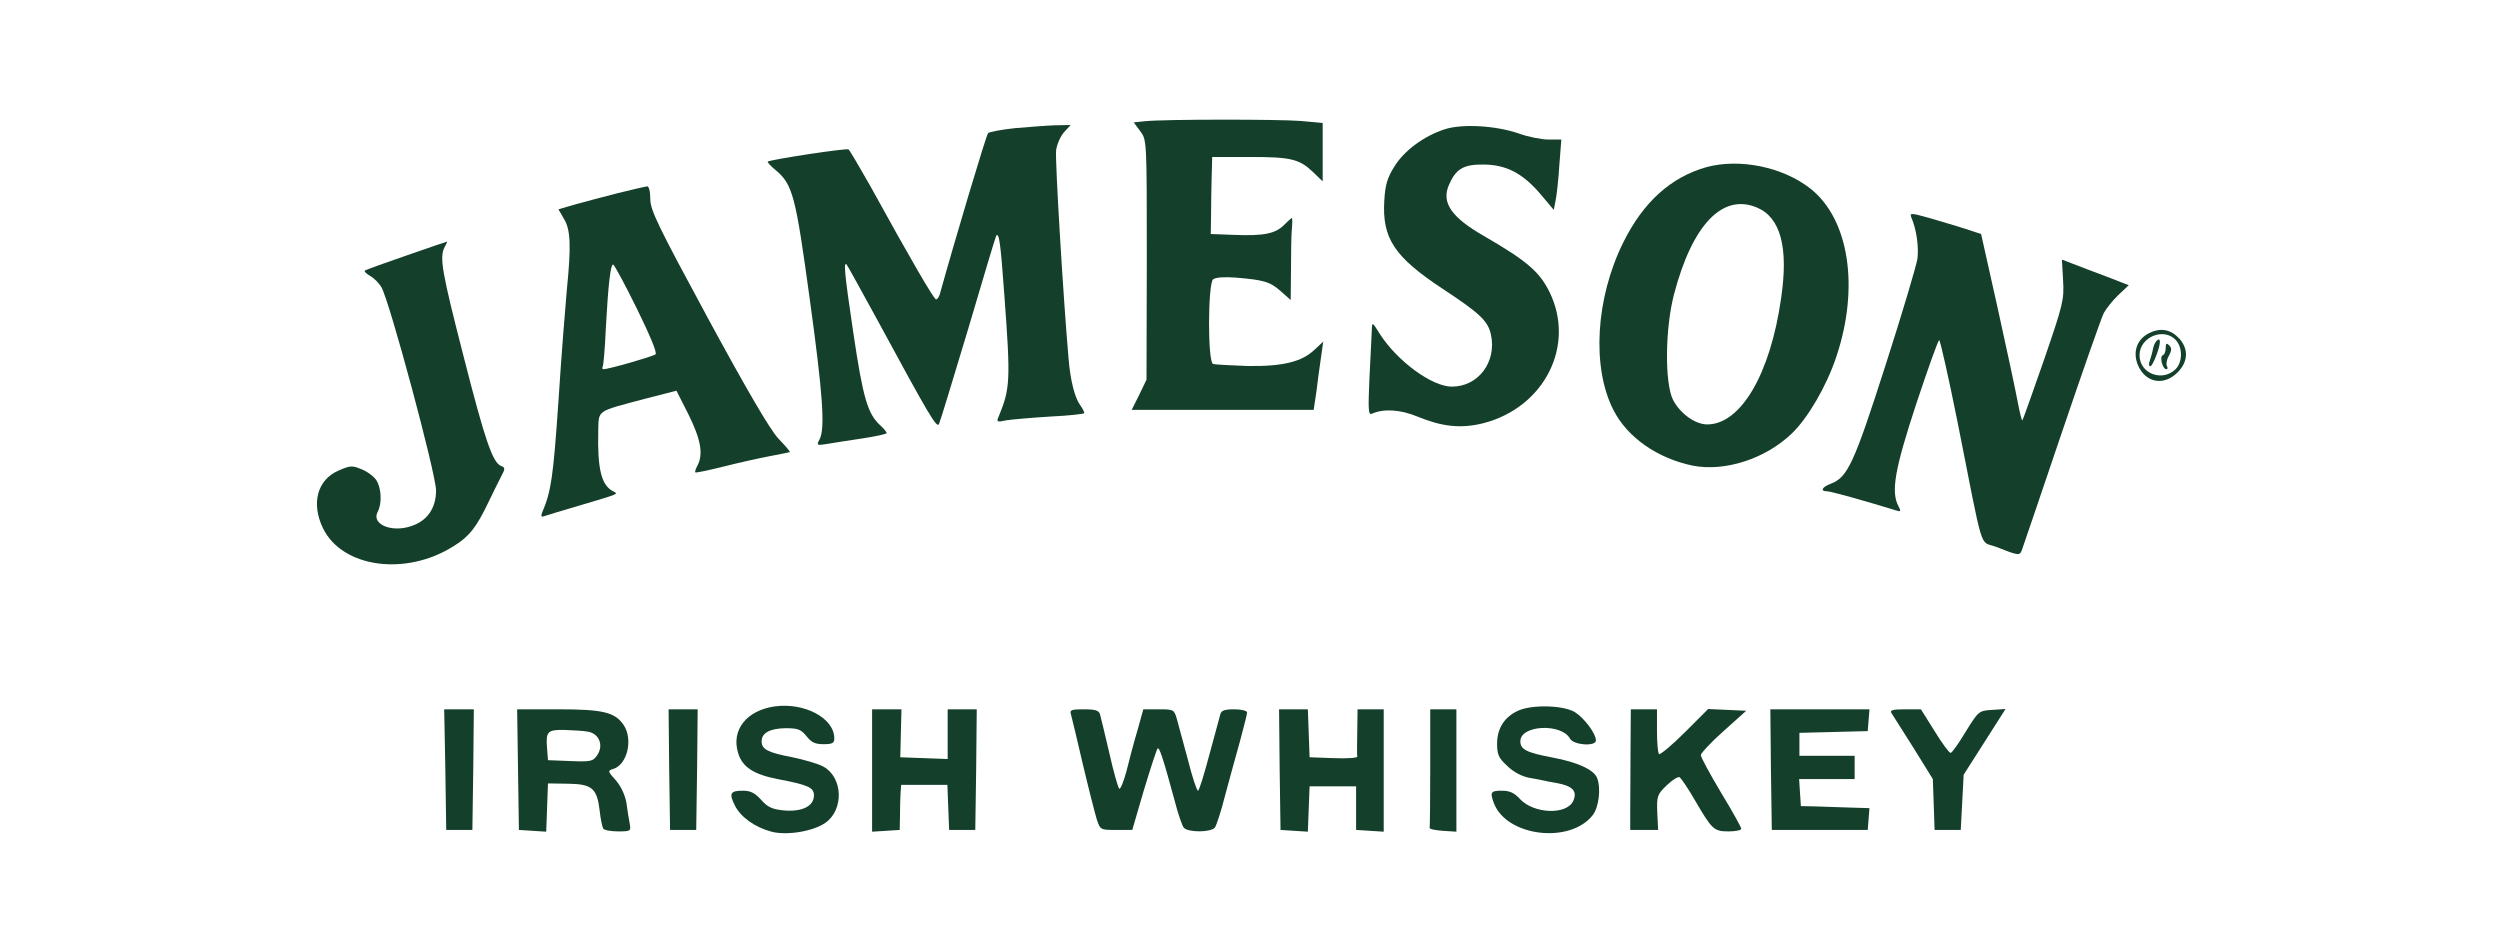
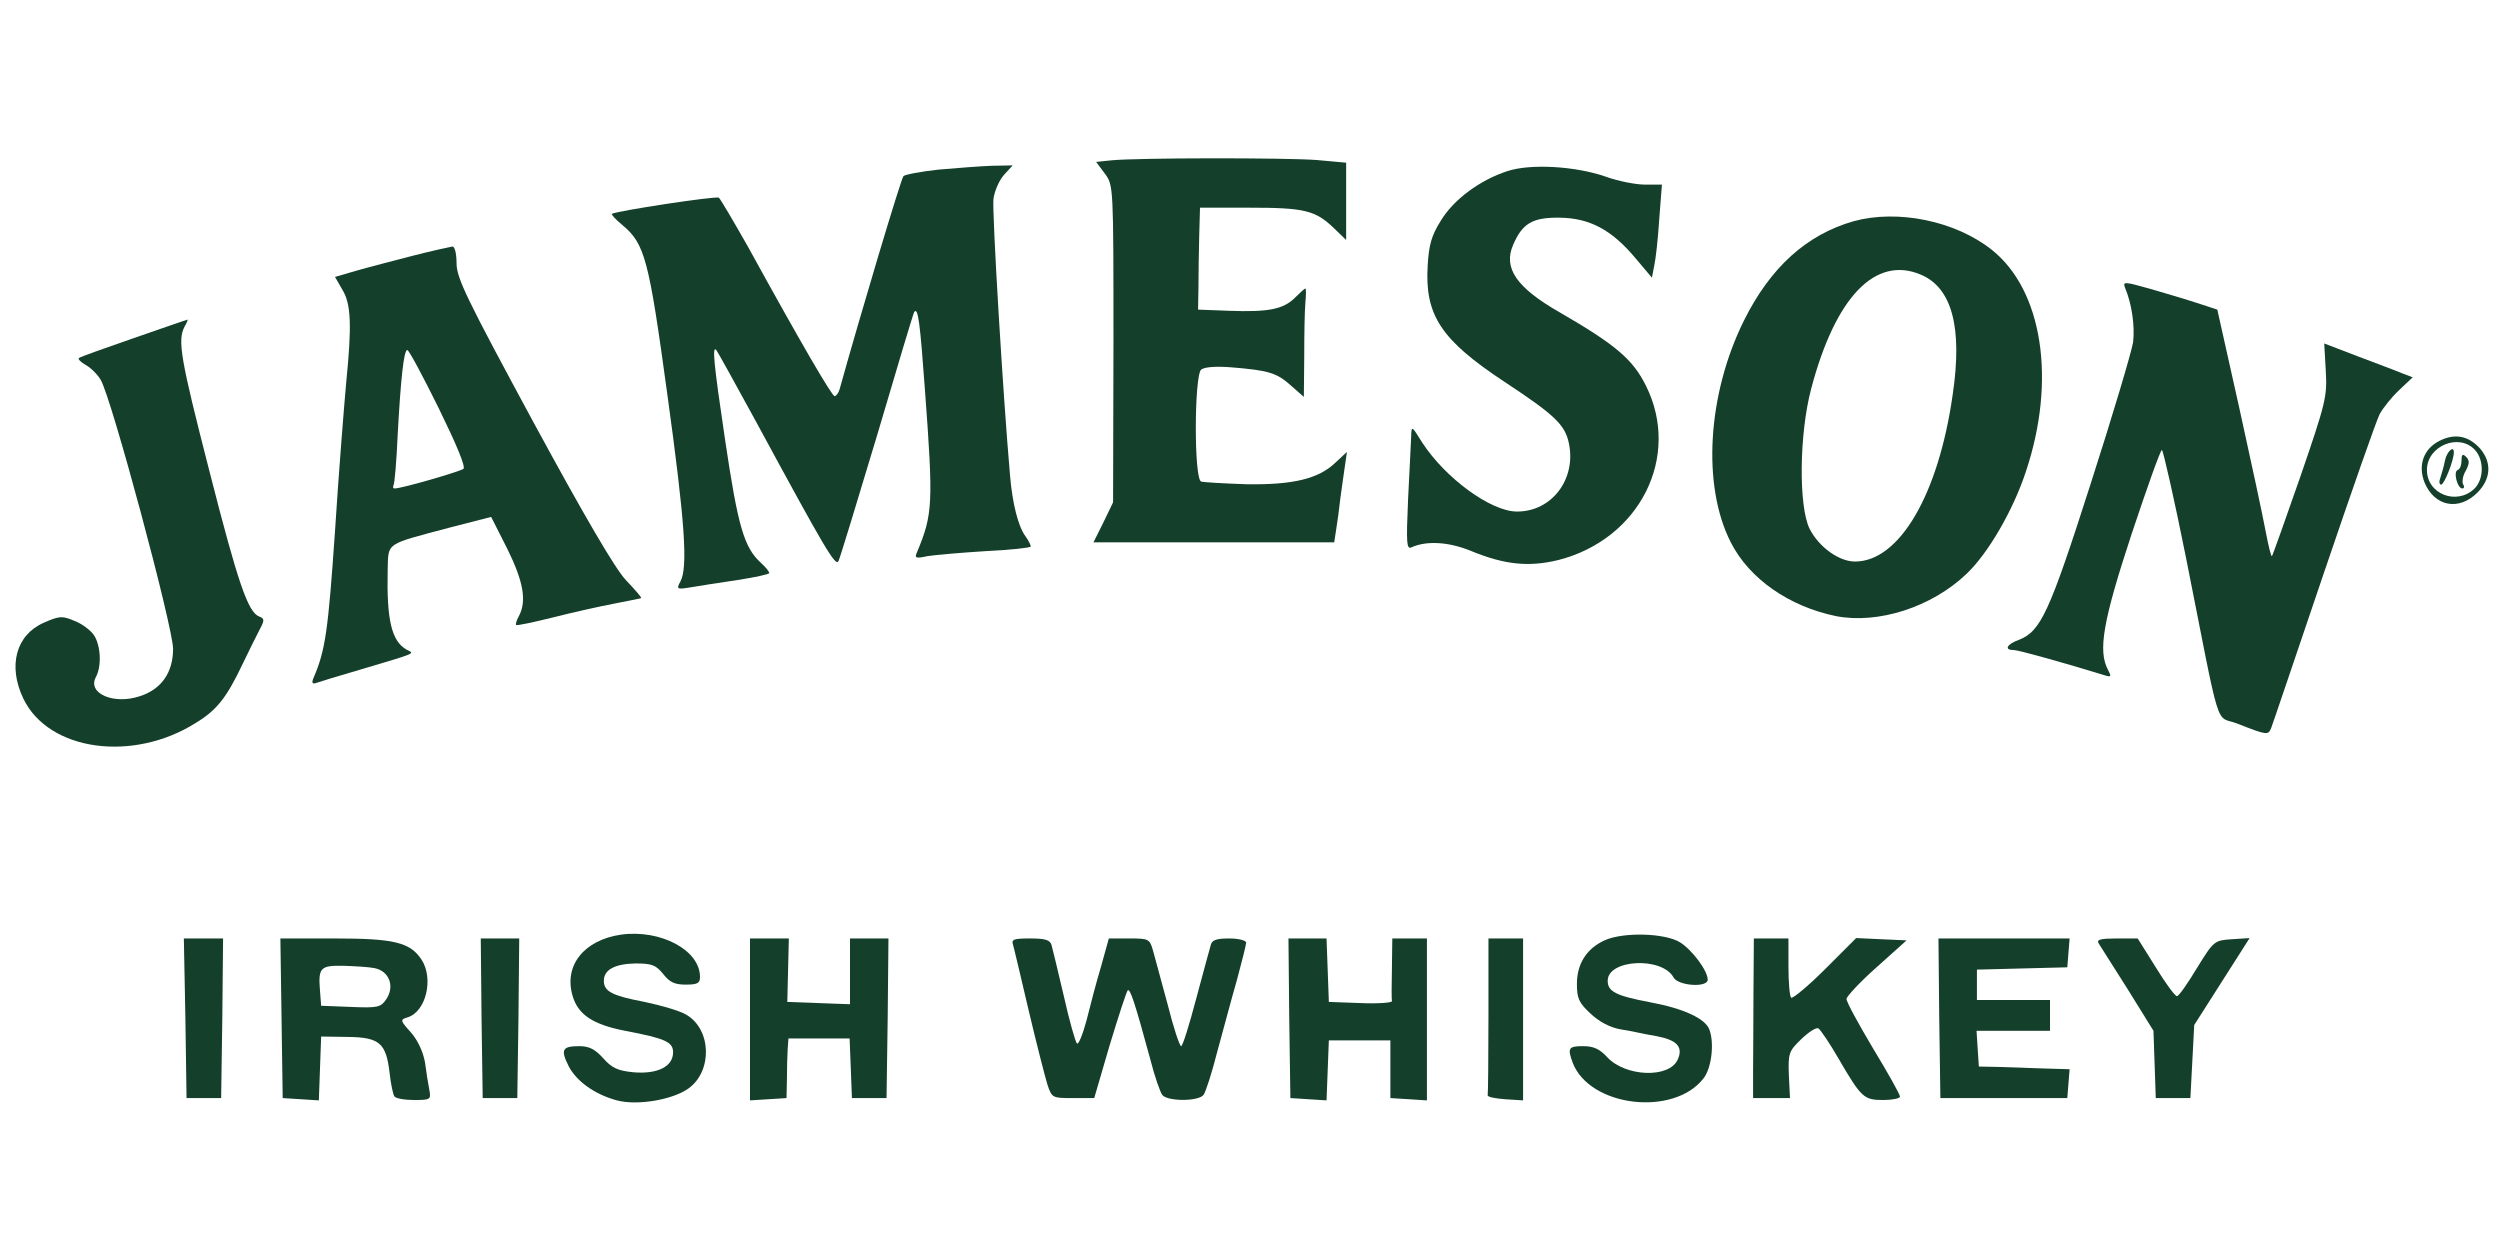
- <svg xmlns="http://www.w3.org/2000/svg" version="1.0" width="860pt" height="327pt" viewBox="0 0 860 327" preserveAspectRatio="xMidYMid meet">
+ <svg xmlns="http://www.w3.org/2000/svg" version="1.0" width="650pt" height="327pt" viewBox="0 0 650 327" preserveAspectRatio="xMidYMid meet">
  <g transform="translate(0,327) scale(0.1,-0.1)" fill="#14402B" stroke="none">
-     <path d="M3938 2853 l-38 -4 23 -31 c22 -30 22 -31 22 -442 l-1 -412 -25 -52 -26 -52 313 0 313 0 5 33 c3 17 8 55 11 82 4 28 9 66 12 85 l5 35 -30 -28 c-44 -42 -110 -58 -232 -56 -58 2 -111 5 -117 7 -19 6 -18 275 0 291 9 7 38 9 78 6 97 -8 118 -14 155 -47 l34 -30 1 103 c0 57 1 121 3 142 2 20 2 37 0 37 -2 0 -14 -11 -27 -24 -30 -30 -69 -38 -172 -34 l-80 3 1 60 c0 33 1 93 2 133 l2 72 129 0 c143 0 171 -7 219 -53 l32 -31 0 101 0 100 -77 7 c-79 6 -469 6 -535 -1z" />
-     <path d="M3490 2829 c-46 -5 -88 -13 -91 -17 -6 -5 -115 -370 -166 -554 -3 -10 -9 -18 -13 -18 -7 0 -87 137 -225 388 -38 67 -72 125 -76 128 -8 5 -269 -35 -278 -42 -2 -2 10 -15 27 -29 59 -49 69 -89 117 -440 46 -333 54 -450 34 -487 -11 -20 -9 -21 27 -15 22 4 76 12 122 19 45 7 82 15 82 18 0 4 -9 15 -21 26 -44 40 -60 92 -94 322 -30 202 -34 246 -22 231 2 -2 48 -85 102 -184 182 -336 207 -378 215 -364 4 8 49 156 101 329 51 173 94 317 96 319 10 13 15 -26 28 -205 22 -295 20 -321 -20 -418 -8 -17 -5 -19 26 -12 18 3 87 9 151 13 65 3 118 9 118 12 0 4 -6 16 -14 27 -19 26 -34 86 -40 159 -18 204 -47 686 -43 718 3 22 16 50 28 63 l22 24 -54 -1 c-30 -1 -92 -6 -139 -10z" />
-     <path d="M4969 2825 c-71 -23 -140 -74 -173 -129 -24 -38 -31 -63 -34 -116 -8 -130 35 -194 200 -303 129 -85 157 -111 167 -159 20 -93 -44 -179 -136 -178 -68 1 -185 87 -245 179 -28 45 -28 45 -29 15 -1 -16 -4 -89 -8 -162 -5 -115 -4 -131 9 -125 40 18 98 14 156 -10 85 -35 149 -42 226 -23 211 54 319 268 228 452 -34 69 -78 107 -225 192 -112 64 -147 115 -121 175 24 56 50 72 121 71 78 -1 135 -31 197 -105 l43 -51 6 31 c4 18 10 72 13 121 l7 90 -44 0 c-24 0 -70 9 -103 21 -78 27 -195 34 -255 14z" />
-     <path d="M5870 2695 c-123 -35 -217 -120 -286 -259 -95 -192 -109 -429 -34 -576 48 -95 152 -167 274 -192 109 -21 248 23 339 110 56 53 121 165 154 265 80 238 44 473 -89 578 -95 75 -244 105 -358 74z m174 -139 c81 -34 109 -137 83 -312 -37 -261 -139 -434 -254 -434 -42 0 -94 38 -118 85 -29 59 -27 247 4 364 63 239 167 347 285 297z" />
-     <path d="M2123 2605 c-50 -13 -116 -30 -147 -39 l-55 -16 19 -33 c23 -37 25 -93 10 -243 -5 -55 -19 -228 -29 -385 -18 -261 -25 -310 -56 -382 -5 -12 -3 -16 6 -13 8 3 61 19 119 36 148 44 138 40 117 51 -39 22 -52 78 -49 207 2 73 -8 65 160 110 l109 28 42 -83 c42 -85 51 -136 30 -175 -6 -11 -9 -21 -7 -23 2 -2 45 7 97 20 51 13 123 29 160 36 36 7 67 13 68 14 2 1 -16 22 -40 47 -28 30 -107 165 -241 412 -173 320 -199 373 -199 412 0 26 -5 44 -11 43 -6 -1 -52 -11 -103 -24z m67 -395 c46 -94 71 -153 65 -159 -9 -7 -160 -51 -179 -51 -4 0 -5 3 -3 8 3 4 8 63 11 132 8 147 16 220 25 220 4 0 40 -67 81 -150z" />
-     <path d="M6575 2522 c18 -42 26 -101 21 -142 -4 -25 -53 -190 -110 -367 -108 -337 -130 -385 -188 -407 -30 -11 -38 -26 -13 -26 13 0 134 -34 238 -66 16 -5 17 -3 8 14 -27 50 -13 128 61 353 40 120 75 219 79 219 3 0 32 -127 63 -282 92 -464 74 -407 132 -429 79 -31 81 -31 89 -12 4 10 65 191 137 403 72 212 137 398 145 413 8 15 30 43 50 62 l36 34 -29 11 c-16 7 -68 26 -115 44 l-86 33 4 -71 c4 -67 0 -83 -66 -275 -39 -112 -72 -205 -74 -207 -2 -2 -9 26 -16 63 -7 38 -38 183 -69 323 l-57 255 -55 18 c-30 10 -86 26 -123 37 -64 18 -68 18 -62 2z" />
-     <path d="M1398 2391 c-75 -26 -140 -49 -143 -52 -3 -3 6 -11 18 -18 13 -7 31 -25 39 -39 28 -47 188 -643 188 -699 0 -61 -30 -105 -86 -123 -68 -23 -137 7 -115 49 16 29 13 83 -5 110 -9 13 -32 30 -51 37 -31 13 -38 13 -79 -5 -73 -32 -94 -113 -53 -198 66 -136 285 -166 449 -62 54 33 79 65 120 151 17 35 37 76 45 91 13 24 13 29 -1 34 -29 11 -55 86 -129 376 -76 296 -84 342 -65 378 6 10 9 19 8 18 -2 0 -65 -22 -140 -48z" />
-     <path d="M7393 2124 c-42 -21 -57 -64 -39 -109 26 -62 89 -74 137 -26 36 36 38 79 7 115 -30 33 -65 40 -105 20z m92 -24 c24 -26 23 -76 -1 -100 -46 -45 -124 -15 -124 48 0 63 84 97 125 52z" />
-     <path d="M7407 2073 c-3 -16 -9 -36 -12 -45 -4 -10 -3 -18 2 -18 8 0 33 63 33 84 0 19 -18 2 -23 -21z" />
-     <path d="M7450 2073 c0 -12 -4 -23 -10 -25 -12 -4 -1 -48 12 -48 5 0 6 5 2 11 -3 6 -1 22 7 35 10 19 10 27 1 36 -9 9 -12 7 -12 -9z" />
-     <path d="M2665 840 c-97 -14 -150 -81 -126 -160 14 -48 53 -74 136 -90 105 -20 125 -29 125 -56 0 -37 -40 -57 -102 -52 -42 4 -57 11 -80 37 -21 23 -36 31 -62 31 -44 0 -49 -9 -28 -51 20 -40 69 -75 126 -90 52 -14 144 1 186 31 63 45 60 154 -6 192 -17 10 -65 24 -108 33 -84 16 -106 27 -106 55 0 29 29 44 82 45 43 0 53 -4 72 -27 17 -22 30 -28 59 -28 31 0 37 4 37 20 0 70 -103 124 -205 110z" />
-     <path d="M5224 826 c-48 -21 -74 -61 -74 -114 0 -38 5 -49 35 -77 22 -21 50 -36 77 -41 24 -4 45 -8 48 -9 3 -1 24 -5 47 -9 53 -10 70 -28 55 -61 -22 -49 -135 -45 -183 6 -20 22 -36 29 -63 29 -38 0 -41 -5 -27 -43 44 -115 262 -141 340 -41 21 26 29 93 15 128 -11 28 -67 54 -153 70 -90 17 -111 28 -111 56 0 56 141 63 171 9 11 -22 89 -28 89 -6 0 23 -40 77 -72 97 -39 24 -145 27 -194 6z" />
-     <path d="M1532 623 l3 -208 45 0 45 0 3 208 2 207 -51 0 -51 0 4 -207z" />
-     <path d="M1782 623 l3 -208 47 -3 47 -3 3 83 3 83 69 -1 c83 -1 100 -16 109 -94 3 -28 9 -55 12 -60 3 -6 27 -10 51 -10 44 0 45 1 40 28 -3 15 -8 46 -11 70 -5 27 -18 56 -36 77 -29 32 -29 34 -9 40 48 15 68 101 36 150 -30 45 -71 55 -226 55 l-141 0 3 -207z m241 130 c38 -7 54 -46 32 -80 -15 -22 -21 -24 -93 -21 l-77 3 -3 39 c-5 60 1 66 60 65 29 -1 66 -3 81 -6z" />
-     <path d="M2302 623 l3 -208 45 0 45 0 3 208 2 207 -50 0 -50 0 2 -207z" />
-     <path d="M3000 619 l0 -210 48 3 47 3 1 50 c0 28 1 62 2 78 l2 27 80 0 79 0 3 -77 3 -78 45 0 45 0 3 208 2 207 -50 0 -50 0 0 -85 0 -86 -82 3 -81 3 2 83 2 82 -50 0 -51 0 0 -211z" />
-     <path d="M3684 813 c3 -10 21 -87 41 -172 20 -85 42 -170 48 -190 12 -36 13 -36 67 -36 l55 0 40 137 c23 76 44 140 47 143 6 6 18 -29 59 -180 11 -44 26 -86 31 -92 14 -17 93 -17 107 0 6 8 22 58 36 113 15 54 37 138 51 186 13 48 24 92 24 97 0 6 -20 11 -44 11 -33 0 -45 -4 -48 -17 -3 -10 -20 -73 -38 -140 -18 -68 -35 -123 -39 -123 -4 0 -20 48 -35 108 -16 59 -33 122 -38 140 -9 31 -11 32 -62 32 l-53 0 -20 -72 c-12 -40 -29 -104 -38 -141 -10 -37 -21 -64 -25 -60 -4 4 -20 60 -34 123 -15 63 -29 123 -32 133 -4 13 -16 17 -55 17 -43 0 -50 -2 -45 -17z" />
-     <path d="M4402 623 l3 -208 47 -3 47 -3 3 78 3 78 80 0 80 0 0 -75 0 -75 48 -3 47 -3 0 210 0 211 -45 0 -45 0 -1 -77 c-1 -43 -1 -82 0 -86 1 -4 -36 -7 -81 -5 l-83 3 -3 83 -3 82 -50 0 -49 0 2 -207z" />
-     <path d="M4920 630 c0 -110 -1 -203 -2 -207 -2 -5 18 -9 45 -11 l47 -3 0 210 0 211 -45 0 -45 0 0 -200z" />
-     <path d="M5609 688 c0 -79 -1 -172 -1 -208 l0 -65 48 0 48 0 -3 60 c-2 57 0 62 33 94 19 18 39 31 44 27 5 -3 29 -38 52 -78 60 -103 66 -108 117 -108 23 0 43 4 43 9 0 5 -31 61 -70 125 -38 64 -70 122 -69 129 0 6 35 44 78 82 l78 70 -65 3 -66 3 -81 -81 c-44 -44 -84 -77 -88 -74 -4 4 -7 40 -7 81 l0 73 -45 0 -45 0 -1 -142z" />
-     <path d="M6092 623 l3 -208 165 0 165 0 3 38 3 37 -68 2 c-37 1 -90 3 -118 4 l-50 1 -3 46 -3 47 95 0 96 0 0 40 0 40 -95 0 -95 0 0 40 0 39 118 3 117 3 3 38 3 37 -171 0 -170 0 2 -207z" />
-     <path d="M6506 818 c5 -7 38 -61 76 -120 l67 -108 3 -87 3 -88 45 0 45 0 5 95 5 95 72 113 72 113 -46 -3 c-46 -3 -47 -4 -91 -75 -24 -40 -47 -73 -52 -73 -5 0 -30 34 -55 75 l-47 75 -55 0 c-41 0 -52 -3 -47 -12z" />
+     <path d="M2888 2853 l-38 -4 23 -31 c22 -30 22 -31 22 -442 l-1 -412 -25 -52 -26 -52 313 0 313 0 5 33 c3 17 8 55 11 82 4 28 9 66 12 85 l5 35 -30 -28 c-44 -42 -110 -58 -232 -56 -58 2 -111 5 -117 7 -19 6 -18 275 0 291 9 7 38 9 78 6 97 -8 118 -14 155 -47 l34 -30 1 103 c0 57 1 121 3 142 2 20 2 37 0 37 -2 0 -14 -11 -27 -24 -30 -30 -69 -38 -172 -34 l-80 3 1 60 c0 33 1 93 2 133 l2 72 129 0 c143 0 171 -7 219 -53 l32 -31 0 101 0 100 -77 7 c-79 6 -469 6 -535 -1z" />
+     <path d="M2440 2829 c-46 -5 -88 -13 -91 -17 -6 -5 -115 -370 -166 -554 -3 -10 -9 -18 -13 -18 -7 0 -87 137 -225 388 -38 67 -72 125 -76 128 -8 5 -269 -35 -278 -42 -2 -2 10 -15 27 -29 59 -49 69 -89 117 -440 46 -333 54 -450 34 -487 -11 -20 -9 -21 27 -15 22 4 76 12 122 19 45 7 82 15 82 18 0 4 -9 15 -21 26 -44 40 -60 92 -94 322 -30 202 -34 246 -22 231 2 -2 48 -85 102 -184 182 -336 207 -378 215 -364 4 8 49 156 101 329 51 173 94 317 96 319 10 13 15 -26 28 -205 22 -295 20 -321 -20 -418 -8 -17 -5 -19 26 -12 18 3 87 9 151 13 65 3 118 9 118 12 0 4 -6 16 -14 27 -19 26 -34 86 -40 159 -18 204 -47 686 -43 718 3 22 16 50 28 63 l22 24 -54 -1 c-30 -1 -92 -6 -139 -10z" />
+     <path d="M3919 2825 c-71 -23 -140 -74 -173 -129 -24 -38 -31 -63 -34 -116 -8 -130 35 -194 200 -303 129 -85 157 -111 167 -159 20 -93 -44 -179 -136 -178 -68 1 -185 87 -245 179 -28 45 -28 45 -29 15 -1 -16 -4 -89 -8 -162 -5 -115 -4 -131 9 -125 40 18 98 14 156 -10 85 -35 149 -42 226 -23 211 54 319 268 228 452 -34 69 -78 107 -225 192 -112 64 -147 115 -121 175 24 56 50 72 121 71 78 -1 135 -31 197 -105 l43 -51 6 31 c4 18 10 72 13 121 l7 90 -44 0 c-24 0 -70 9 -103 21 -78 27 -195 34 -255 14z" />
+     <path d="M4820 2695 c-123 -35 -217 -120 -286 -259 -95 -192 -109 -429 -34 -576 48 -95 152 -167 274 -192 109 -21 248 23 339 110 56 53 121 165 154 265 80 238 44 473 -89 578 -95 75 -244 105 -358 74z m174 -139 c81 -34 109 -137 83 -312 -37 -261 -139 -434 -254 -434 -42 0 -94 38 -118 85 -29 59 -27 247 4 364 63 239 167 347 285 297z" />
+     <path d="M1073 2605 c-50 -13 -116 -30 -147 -39 l-55 -16 19 -33 c23 -37 25 -93 10 -243 -5 -55 -19 -228 -29 -385 -18 -261 -25 -310 -56 -382 -5 -12 -3 -16 6 -13 8 3 61 19 119 36 148 44 138 40 117 51 -39 22 -52 78 -49 207 2 73 -8 65 160 110 l109 28 42 -83 c42 -85 51 -136 30 -175 -6 -11 -9 -21 -7 -23 2 -2 45 7 97 20 51 13 123 29 160 36 36 7 67 13 68 14 2 1 -16 22 -40 47 -28 30 -107 165 -241 412 -173 320 -199 373 -199 412 0 26 -5 44 -11 43 -6 -1 -52 -11 -103 -24z m67 -395 c46 -94 71 -153 65 -159 -9 -7 -160 -51 -179 -51 -4 0 -5 3 -3 8 3 4 8 63 11 132 8 147 16 220 25 220 4 0 40 -67 81 -150z" />
+     <path d="M5525 2522 c18 -42 26 -101 21 -142 -4 -25 -53 -190 -110 -367 -108 -337 -130 -385 -188 -407 -30 -11 -38 -26 -13 -26 13 0 134 -34 238 -66 16 -5 17 -3 8 14 -27 50 -13 128 61 353 40 120 75 219 79 219 3 0 32 -127 63 -282 92 -464 74 -407 132 -429 79 -31 81 -31 89 -12 4 10 65 191 137 403 72 212 137 398 145 413 8 15 30 43 50 62 l36 34 -29 11 c-16 7 -68 26 -115 44 l-86 33 4 -71 c4 -67 0 -83 -66 -275 -39 -112 -72 -205 -74 -207 -2 -2 -9 26 -16 63 -7 38 -38 183 -69 323 l-57 255 -55 18 c-30 10 -86 26 -123 37 -64 18 -68 18 -62 2z" />
+     <path d="M348 2391 c-75 -26 -140 -49 -143 -52 -3 -3 6 -11 18 -18 13 -7 31 -25 39 -39 28 -47 188 -643 188 -699 0 -61 -30 -105 -86 -123 -68 -23 -137 7 -115 49 16 29 13 83 -5 110 -9 13 -32 30 -51 37 -31 13 -38 13 -79 -5 -73 -32 -94 -113 -53 -198 66 -136 285 -166 449 -62 54 33 79 65 120 151 17 35 37 76 45 91 13 24 13 29 -1 34 -29 11 -55 86 -129 376 -76 296 -84 342 -65 378 6 10 9 19 8 18 -2 0 -65 -22 -140 -48z" />
+     <path d="M6343 2124 c-42 -21 -57 -64 -39 -109 26 -62 89 -74 137 -26 36 36 38 79 7 115 -30 33 -65 40 -105 20z m92 -24 c24 -26 23 -76 -1 -100 -46 -45 -124 -15 -124 48 0 63 84 97 125 52z" />
+     <path d="M6357 2073 c-3 -16 -9 -36 -12 -45 -4 -10 -3 -18 2 -18 8 0 33 63 33 84 0 19 -18 2 -23 -21z" />
+     <path d="M6400 2073 c0 -12 -4 -23 -10 -25 -12 -4 -1 -48 12 -48 5 0 6 5 2 11 -3 6 -1 22 7 35 10 19 10 27 1 36 -9 9 -12 7 -12 -9z" />
+     <path d="M1615 840 c-97 -14 -150 -81 -126 -160 14 -48 53 -74 136 -90 105 -20 125 -29 125 -56 0 -37 -40 -57 -102 -52 -42 4 -57 11 -80 37 -21 23 -36 31 -62 31 -44 0 -49 -9 -28 -51 20 -40 69 -75 126 -90 52 -14 144 1 186 31 63 45 60 154 -6 192 -17 10 -65 24 -108 33 -84 16 -106 27 -106 55 0 29 29 44 82 45 43 0 53 -4 72 -27 17 -22 30 -28 59 -28 31 0 37 4 37 20 0 70 -103 124 -205 110z" />
+     <path d="M4174 826 c-48 -21 -74 -61 -74 -114 0 -38 5 -49 35 -77 22 -21 50 -36 77 -41 24 -4 45 -8 48 -9 3 -1 24 -5 47 -9 53 -10 70 -28 55 -61 -22 -49 -135 -45 -183 6 -20 22 -36 29 -63 29 -38 0 -41 -5 -27 -43 44 -115 262 -141 340 -41 21 26 29 93 15 128 -11 28 -67 54 -153 70 -90 17 -111 28 -111 56 0 56 141 63 171 9 11 -22 89 -28 89 -6 0 23 -40 77 -72 97 -39 24 -145 27 -194 6z" />
+     <path d="M482 623 l3 -208 45 0 45 0 3 208 2 207 -51 0 -51 0 4 -207z" />
+     <path d="M732 623 l3 -208 47 -3 47 -3 3 83 3 83 69 -1 c83 -1 100 -16 109 -94 3 -28 9 -55 12 -60 3 -6 27 -10 51 -10 44 0 45 1 40 28 -3 15 -8 46 -11 70 -5 27 -18 56 -36 77 -29 32 -29 34 -9 40 48 15 68 101 36 150 -30 45 -71 55 -226 55 l-141 0 3 -207z m241 130 c38 -7 54 -46 32 -80 -15 -22 -21 -24 -93 -21 l-77 3 -3 39 c-5 60 1 66 60 65 29 -1 66 -3 81 -6z" />
+     <path d="M1252 623 l3 -208 45 0 45 0 3 208 2 207 -50 0 -50 0 2 -207z" />
+     <path d="M1950 619 l0 -210 48 3 47 3 1 50 c0 28 1 62 2 78 l2 27 80 0 79 0 3 -77 3 -78 45 0 45 0 3 208 2 207 -50 0 -50 0 0 -85 0 -86 -82 3 -81 3 2 83 2 82 -50 0 -51 0 0 -211z" />
+     <path d="M2634 813 c3 -10 21 -87 41 -172 20 -85 42 -170 48 -190 12 -36 13 -36 67 -36 l55 0 40 137 c23 76 44 140 47 143 6 6 18 -29 59 -180 11 -44 26 -86 31 -92 14 -17 93 -17 107 0 6 8 22 58 36 113 15 54 37 138 51 186 13 48 24 92 24 97 0 6 -20 11 -44 11 -33 0 -45 -4 -48 -17 -3 -10 -20 -73 -38 -140 -18 -68 -35 -123 -39 -123 -4 0 -20 48 -35 108 -16 59 -33 122 -38 140 -9 31 -11 32 -62 32 l-53 0 -20 -72 c-12 -40 -29 -104 -38 -141 -10 -37 -21 -64 -25 -60 -4 4 -20 60 -34 123 -15 63 -29 123 -32 133 -4 13 -16 17 -55 17 -43 0 -50 -2 -45 -17z" />
+     <path d="M3352 623 l3 -208 47 -3 47 -3 3 78 3 78 80 0 80 0 0 -75 0 -75 48 -3 47 -3 0 210 0 211 -45 0 -45 0 -1 -77 c-1 -43 -1 -82 0 -86 1 -4 -36 -7 -81 -5 l-83 3 -3 83 -3 82 -50 0 -49 0 2 -207z" />
+     <path d="M3870 630 c0 -110 -1 -203 -2 -207 -2 -5 18 -9 45 -11 l47 -3 0 210 0 211 -45 0 -45 0 0 -200z" />
+     <path d="M4559 688 c0 -79 -1 -172 -1 -208 l0 -65 48 0 48 0 -3 60 c-2 57 0 62 33 94 19 18 39 31 44 27 5 -3 29 -38 52 -78 60 -103 66 -108 117 -108 23 0 43 4 43 9 0 5 -31 61 -70 125 -38 64 -70 122 -69 129 0 6 35 44 78 82 l78 70 -65 3 -66 3 -81 -81 c-44 -44 -84 -77 -88 -74 -4 4 -7 40 -7 81 l0 73 -45 0 -45 0 -1 -142z" />
+     <path d="M5042 623 l3 -208 165 0 165 0 3 38 3 37 -68 2 c-37 1 -90 3 -118 4 l-50 1 -3 46 -3 47 95 0 96 0 0 40 0 40 -95 0 -95 0 0 40 0 39 118 3 117 3 3 38 3 37 -171 0 -170 0 2 -207z" />
+     <path d="M5456 818 c5 -7 38 -61 76 -120 l67 -108 3 -87 3 -88 45 0 45 0 5 95 5 95 72 113 72 113 -46 -3 c-46 -3 -47 -4 -91 -75 -24 -40 -47 -73 -52 -73 -5 0 -30 34 -55 75 l-47 75 -55 0 c-41 0 -52 -3 -47 -12z" />
  </g>
</svg>
